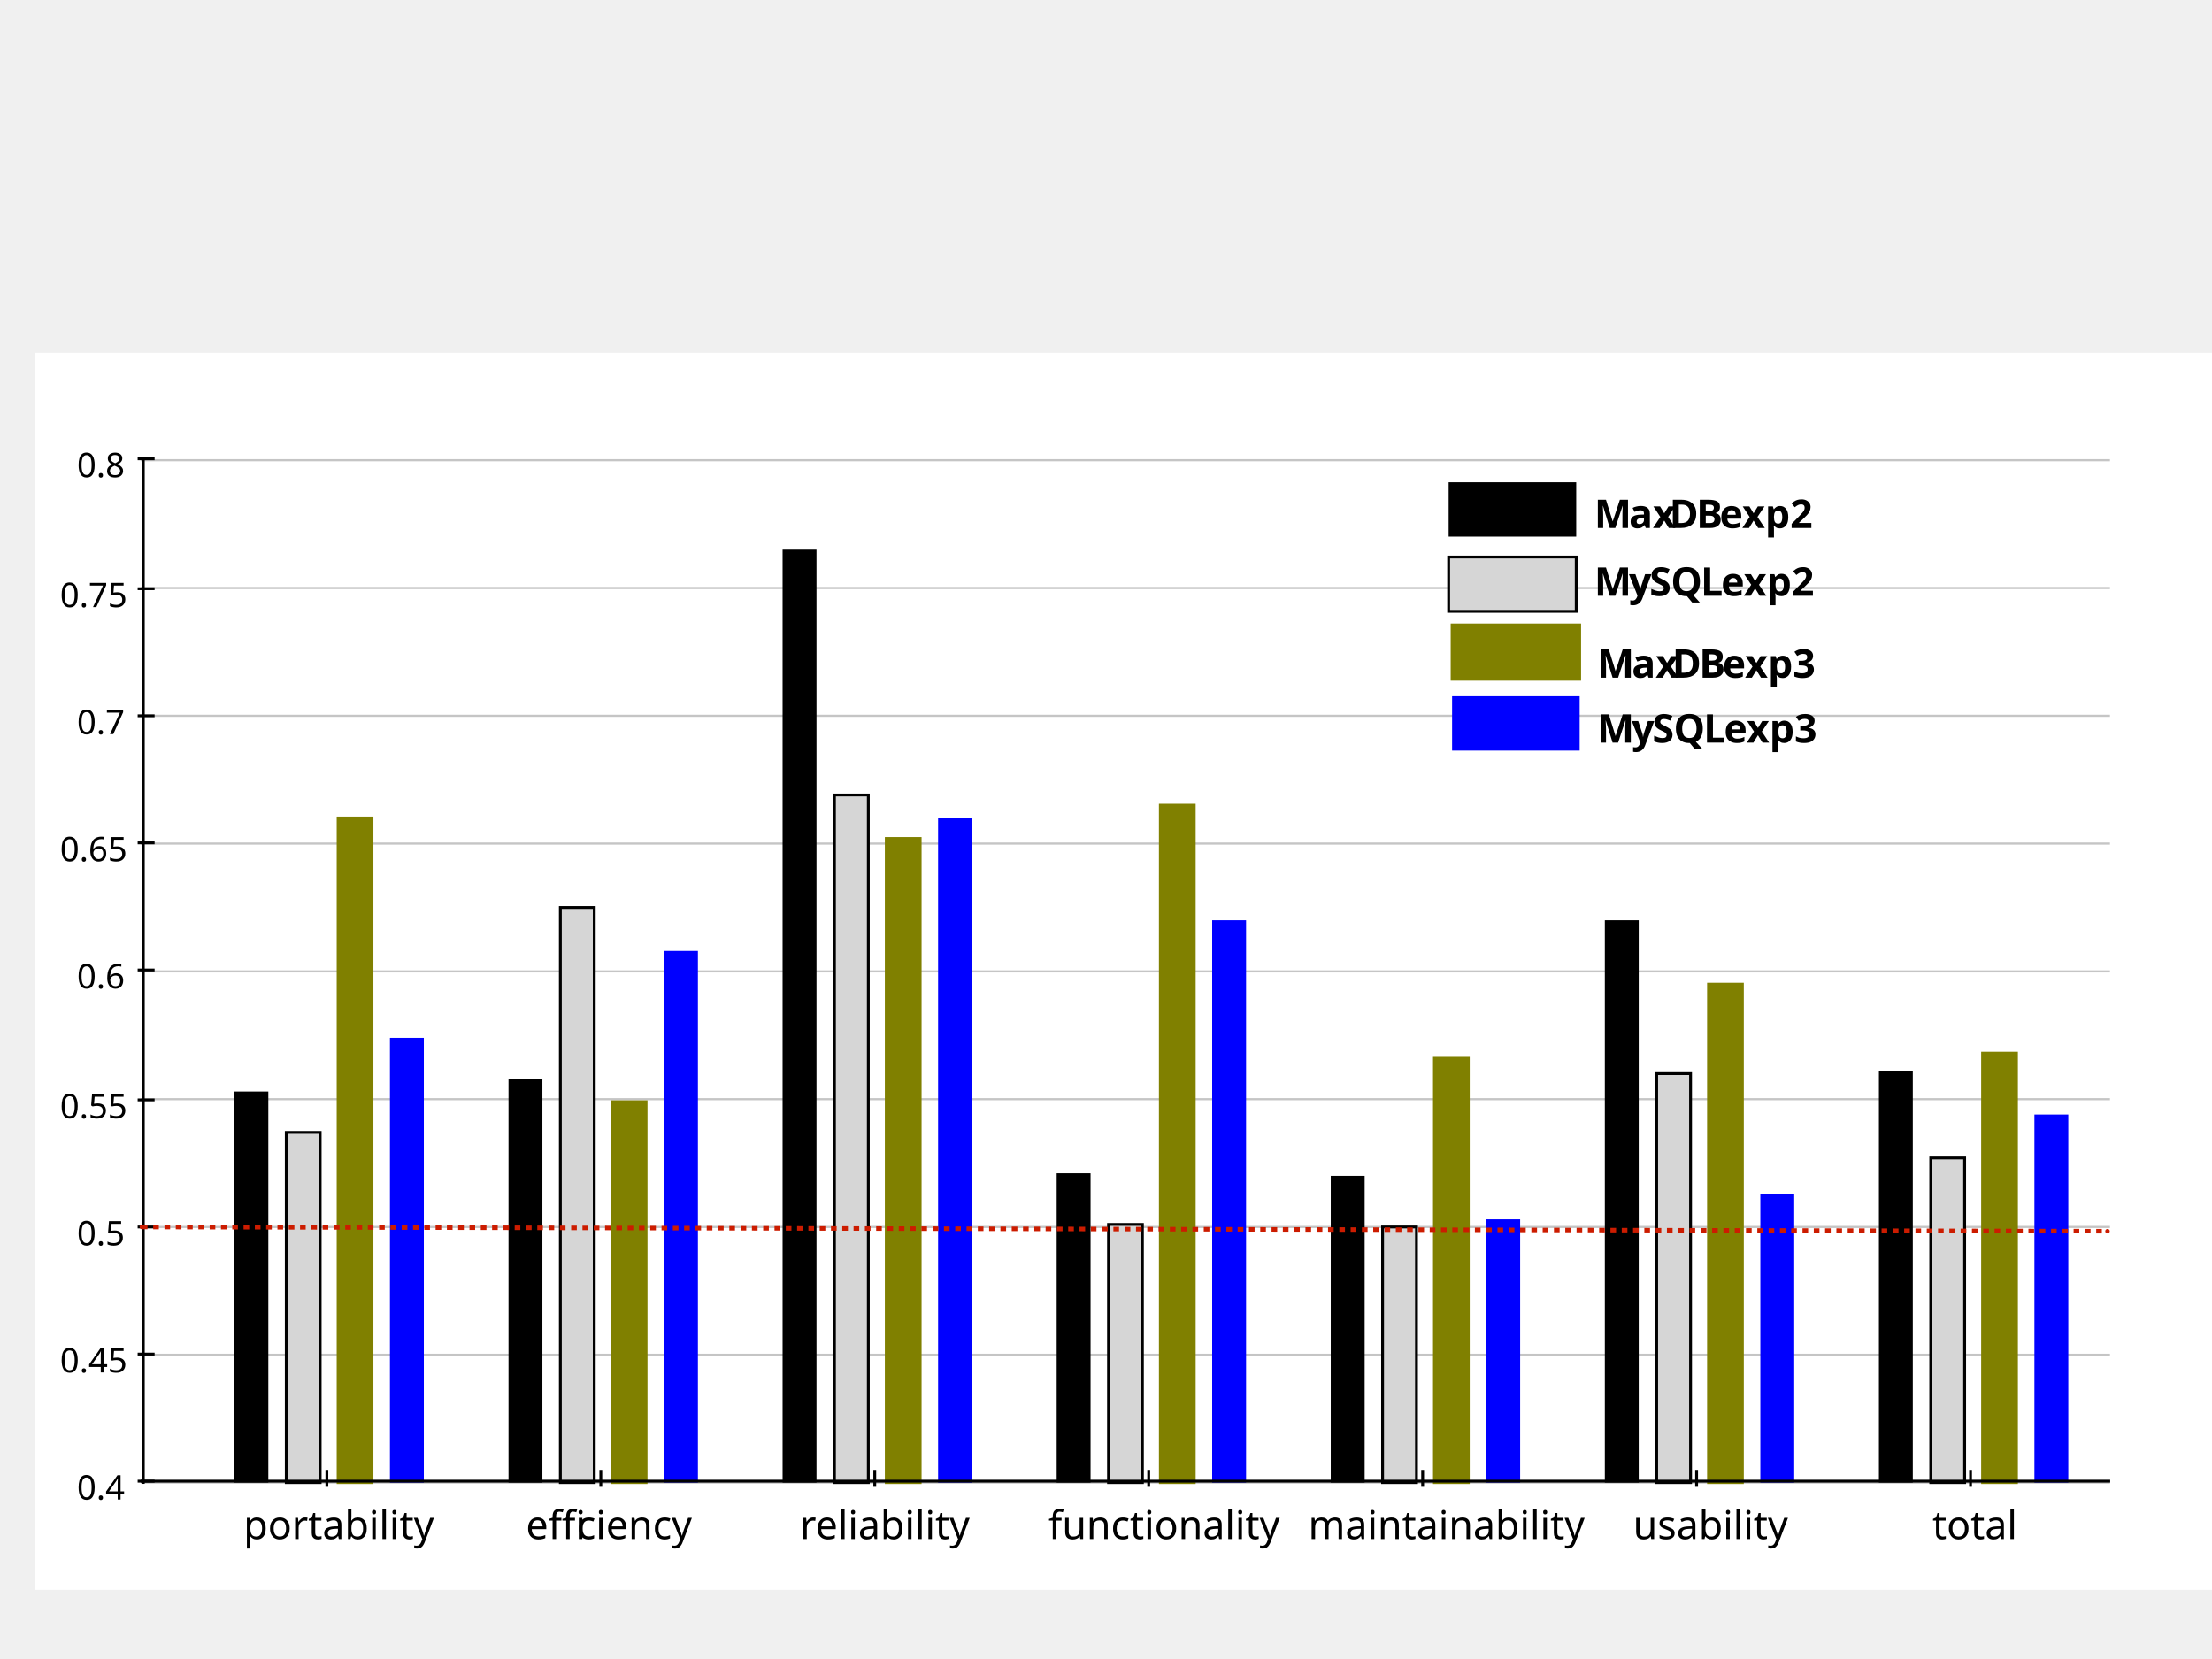
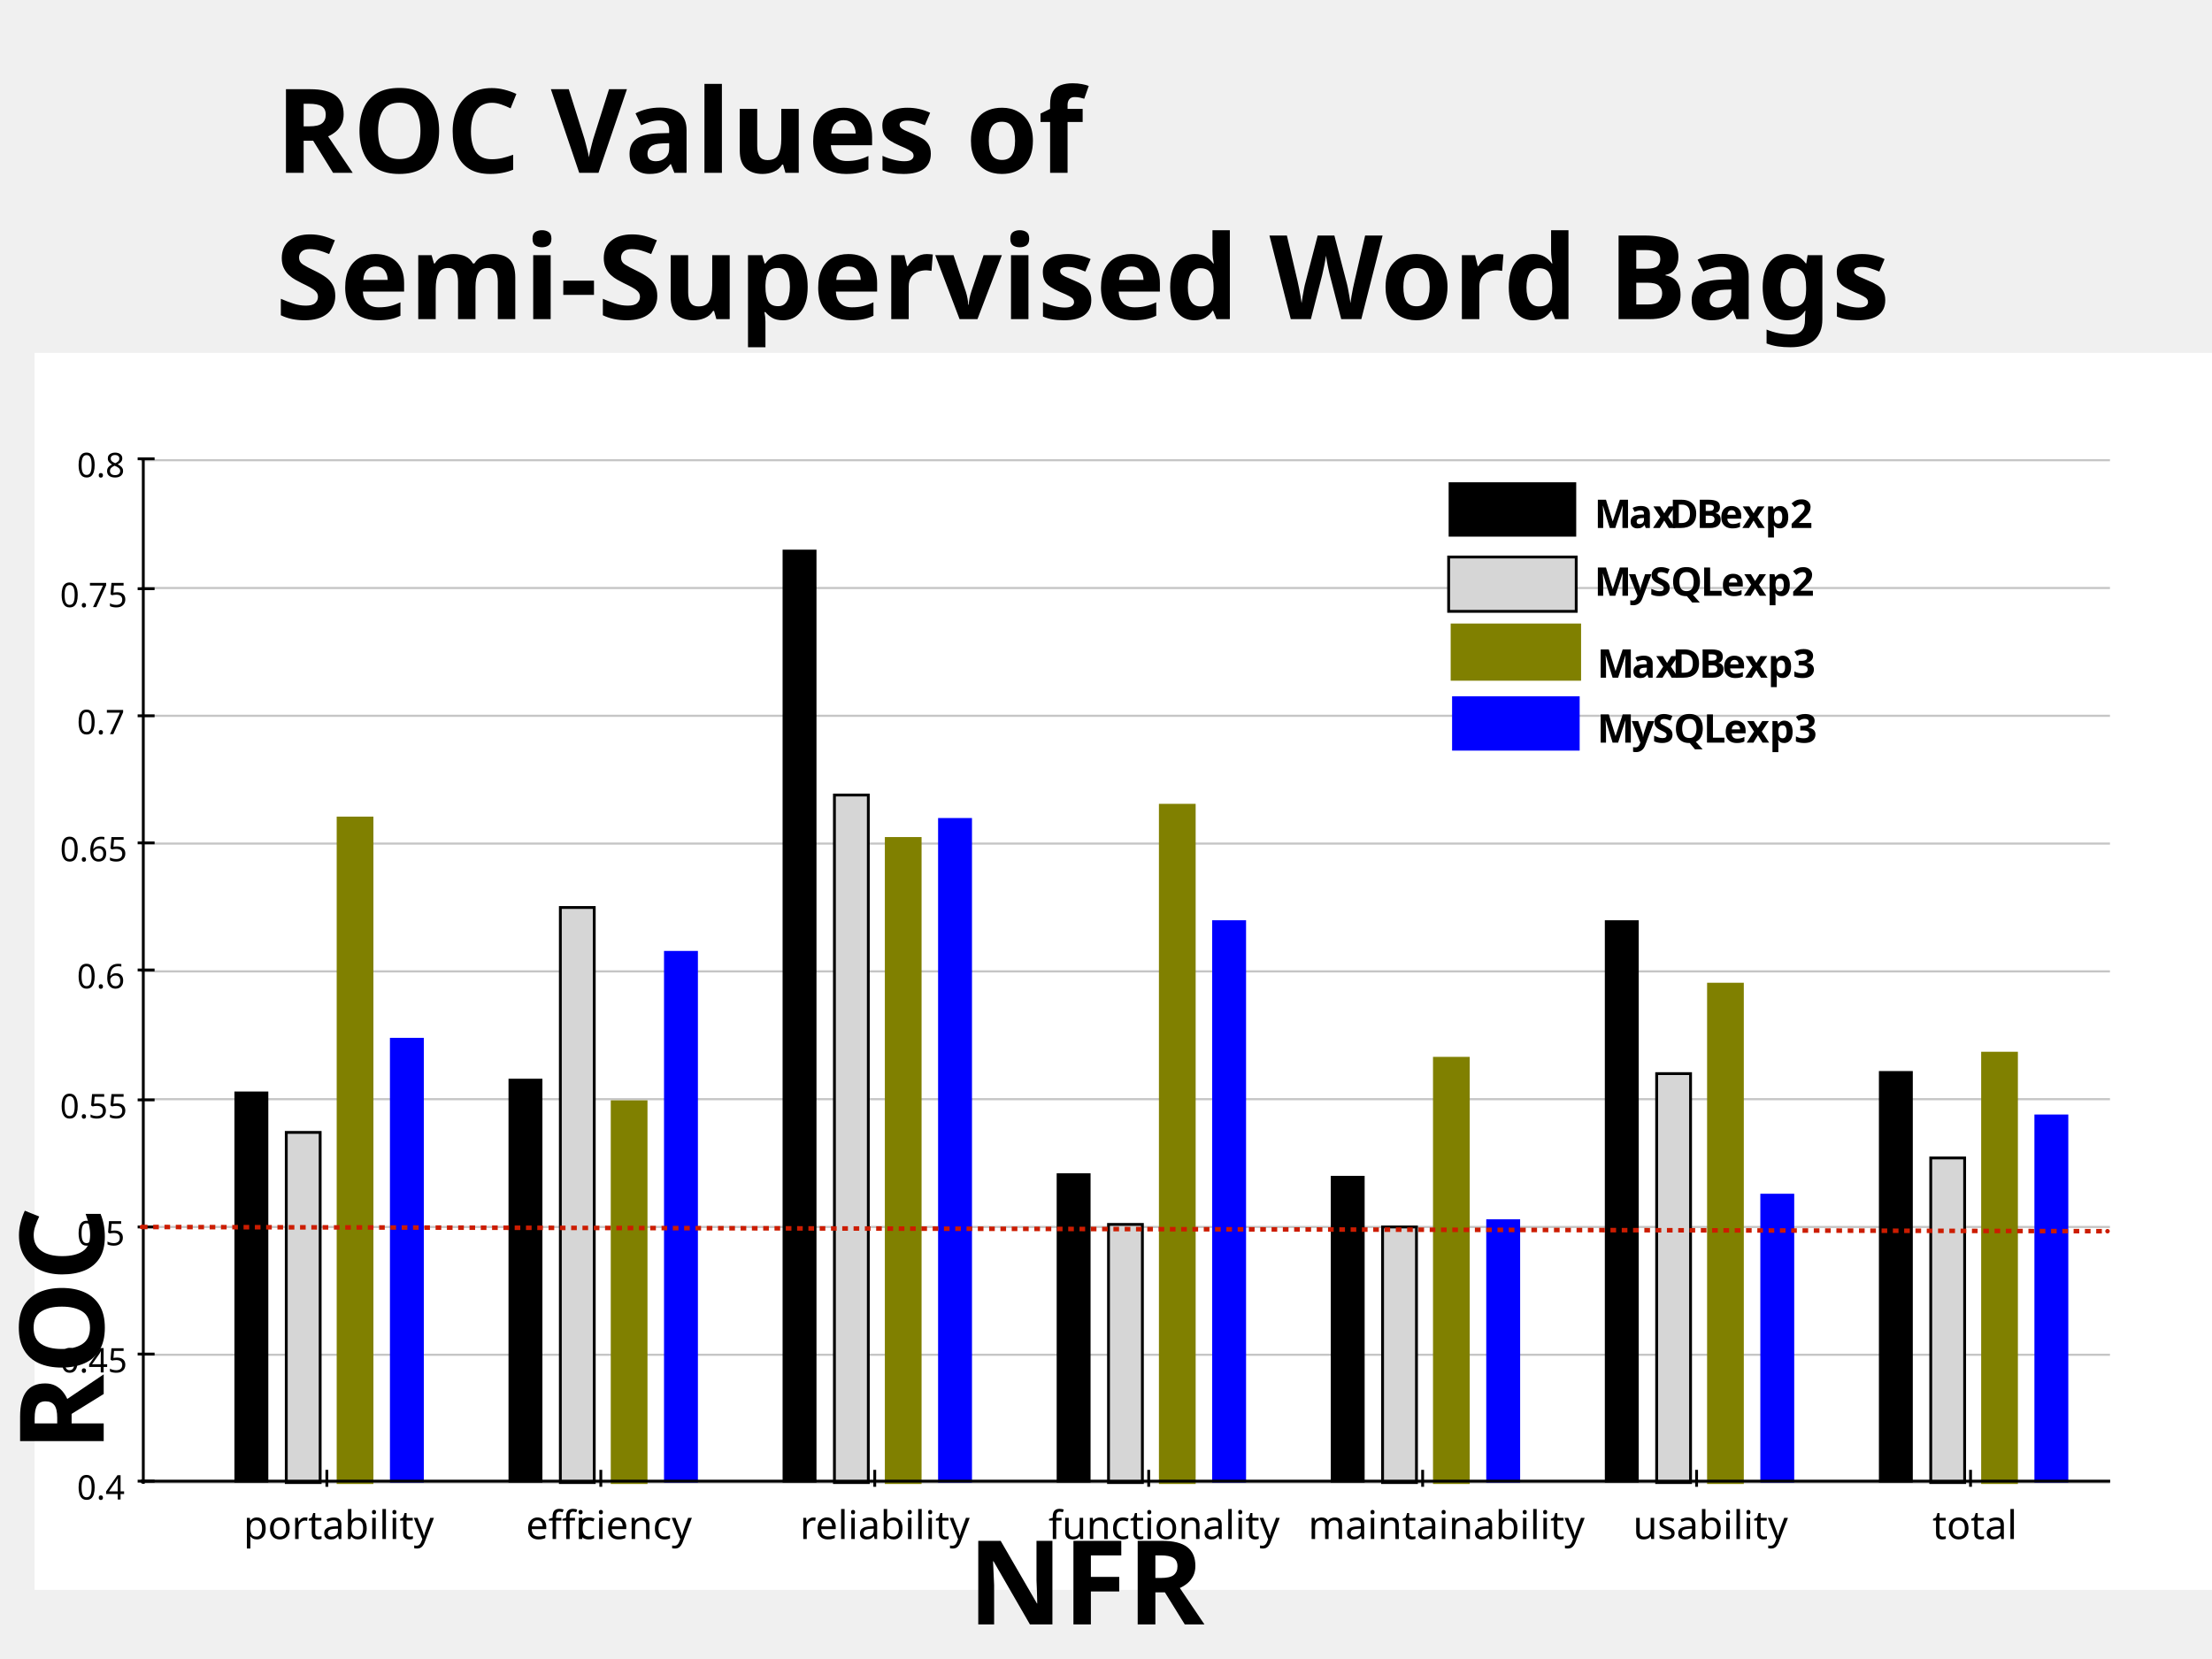
<svg xmlns="http://www.w3.org/2000/svg" width="453.543" height="340.157" id="svg2" version="1.0">
  <defs id="defs4" />
  <g id="layer1" transform="translate(4.149475e-6,-698.0315)">
    <g transform="matrix(0.5790618,0,0,-0.5790618,7.08661,1024.016)" id="g14">
      <path d="M 0,0 771,0 771,438 0,438 0,0 z" style="fill:#ffffff;fill-opacity:1;fill-rule:nonzero;stroke:none" id="path16" />
      <path d="m 734.875,38 -697.25,0 m 697.25,45.25 -697.25,0 m 697.25,45.25 -697.25,0 m 697.25,45.25 -697.25,0 m 697.25,45.25 -697.25,0 m 697.25,45.25 -697.25,0 m 697.25,45.25 -697.25,0 m 697.25,45.25 -697.25,0 m 697.25,45.25 -697.25,0" style="fill:none;stroke:#c5c5c5;stroke-width:0.75;stroke-linecap:butt;stroke-linejoin:miter;stroke-miterlimit:10;stroke-opacity:1;stroke-dasharray:none" id="path18" />
      <path d="m 70.771,38 12,0 0,138.465 -12,0 0,-138.465 z" style="fill:#000000;fill-opacity:1;fill-rule:nonzero;stroke:none" id="path20" />
      <path d="m 167.819,38 12,0 0,142.99 -12,0 0,-142.99 z" style="fill:#000000;fill-opacity:1;fill-rule:nonzero;stroke:none" id="path22" />
      <path d="m 264.867,38 12,0 0,330.325 -12,0 0,-330.325 z" style="fill:#000000;fill-opacity:1;fill-rule:nonzero;stroke:none" id="path24" />
      <path d="m 361.914,38 12,0 0,109.505 -12,0 0,-109.505 z" style="fill:#000000;fill-opacity:1;fill-rule:nonzero;stroke:none" id="path26" />
      <path d="m 458.962,38 12,0 0,108.6 -12,0 0,-108.6 z" style="fill:#000000;fill-opacity:1;fill-rule:nonzero;stroke:none" id="path28" />
      <path d="m 556.01,38 12,0 0,199.1 -12,0 0,-199.1 z" style="fill:#000000;fill-opacity:1;fill-rule:nonzero;stroke:none" id="path30" />
      <path d="m 653.057,38 12,0 0,145.705 -12,0 0,-145.705 z" style="fill:#000000;fill-opacity:1;fill-rule:nonzero;stroke:none" id="path32" />
      <path d="m 89.125,38 12,0 0,123.985 -12,0 0,-123.985 z" style="fill:#d6d6d6;fill-opacity:1;fill-rule:nonzero;stroke:#000000" id="path34" />
      <path d="m 186.173,38 12,0 0,203.625 -12,0 0,-203.625 z" style="fill:#d6d6d6;fill-opacity:1;fill-rule:nonzero;stroke:#000000" id="path36" />
      <path d="m 283.22,38 12,0 0,243.445 -12,0 0,-243.445 z" style="fill:#d6d6d6;fill-opacity:1;fill-rule:nonzero;stroke:#000000" id="path38" />
      <path d="m 380.268,38 12,0 0,91.405 -12,0 0,-91.405 z" style="fill:#d6d6d6;fill-opacity:1;fill-rule:nonzero;stroke:#000000" id="path40" />
      <path d="m 477.315,38 12,0 0,90.5 -12,0 0,-90.5 z" style="fill:#d6d6d6;fill-opacity:1;fill-rule:nonzero;stroke:#000000" id="path42" />
      <path d="m 574.363,38 12,0 0,144.8 -12,0 0,-144.8 z" style="fill:#d6d6d6;fill-opacity:1;fill-rule:nonzero;stroke:#000000" id="path44" />
      <path d="m 671.411,38 12,0 0,114.935 -12,0 0,-114.935 z" style="fill:#d6d6d6;fill-opacity:1;fill-rule:nonzero;stroke:#000000" id="path46" />
      <path d="m 107.48,38 12,0 0,235.3 -12,0 0,-235.3 z" style="fill:#808000;fill-opacity:1;fill-rule:nonzero;stroke:#808000" id="path48" />
      <path d="m 204.527,38 12,0 0,134.845 -12,0 0,-134.845 z" style="fill:#808000;fill-opacity:1;fill-rule:nonzero;stroke:#808000" id="path50" />
      <path d="m 301.575,38 12,0 0,228.06 -12,0 0,-228.06 z" style="fill:#808000;fill-opacity:1;fill-rule:nonzero;stroke:#808000" id="path52" />
      <path d="m 398.623,38 12,0 0,239.825 -12,0 0,-239.825 z" style="fill:#808000;fill-opacity:1;fill-rule:nonzero;stroke:#808000" id="path54" />
      <path d="m 495.67,38 12,0 0,150.23 -12,0 0,-150.23 z" style="fill:#808000;fill-opacity:1;fill-rule:nonzero;stroke:#808000" id="path56" />
      <path d="m 592.718,38 12,0 0,176.475 -12,0 0,-176.475 z" style="fill:#808000;fill-opacity:1;fill-rule:nonzero;stroke:#808000" id="path58" />
      <path d="m 689.765,38 12,0 0,152.04 -12,0 0,-152.04 z" style="fill:#808000;fill-opacity:1;fill-rule:nonzero;stroke:#808000" id="path60" />
      <path d="m 125.833,38 12,0 0,157.47 -12,0 0,-157.47 z" style="fill:#0000ff;fill-opacity:1;fill-rule:nonzero;stroke:none" id="path62" />
      <path d="m 222.881,38 12,0 0,188.24 -12,0 0,-188.24 z" style="fill:#0000ff;fill-opacity:1;fill-rule:nonzero;stroke:none" id="path64" />
      <path d="m 319.928,38 12,0 0,235.3 -12,0 0,-235.3 z" style="fill:#0000ff;fill-opacity:1;fill-rule:nonzero;stroke:none" id="path66" />
      <path d="m 416.976,38 12,0 0,199.1 -12,0 0,-199.1 z" style="fill:#0000ff;fill-opacity:1;fill-rule:nonzero;stroke:none" id="path68" />
      <path d="m 514.024,38 12,0 0,93.215 -12,0 0,-93.215 z" style="fill:#0000ff;fill-opacity:1;fill-rule:nonzero;stroke:none" id="path70" />
      <path d="m 611.071,38 12,0 0,102.265 -12,0 0,-102.265 z" style="fill:#0000ff;fill-opacity:1;fill-rule:nonzero;stroke:none" id="path72" />
      <path d="m 708.119,38 12,0 0,130.32 -12,0 0,-130.32 z" style="fill:#0000ff;fill-opacity:1;fill-rule:nonzero;stroke:none" id="path74" />
      <path d="m 500.705,392.183 45.172,0 0,-19.243 -45.172,0 0,19.243 z" style="fill:#000000;fill-opacity:1;fill-rule:nonzero;stroke:none" id="path76" />
      <path d="m 501.926,316.415 45.172,0 0,-19.242 -45.172,0 0,19.242 z" style="fill:#0000ff;fill-opacity:1;fill-rule:nonzero;stroke:none" id="path78" />
      <path d="m 500.705,365.725 45.172,0 0,-19.243 -45.172,0 0,19.243 z" style="fill:#d6d6d6;fill-opacity:1;fill-rule:nonzero;stroke:#000000" id="path80" />
      <path d="m 501.926,341.67 45.172,0 0,-19.242 -45.172,0 0,19.242 z" style="fill:#cbcbcb;fill-opacity:1;fill-rule:nonzero;stroke:none" id="path82" />
      <path d="m 501.926,341.67 45.172,0 0,-19.242 -45.172,0 0,19.242 z" style="fill:#808000;fill-opacity:1;fill-rule:nonzero;stroke:#808000" id="path84" />
      <path d="m 37.55,38.5 697.4,0 m -631.45,4 0,-6 m 97,6 0,-6 m 97,6 0,-6 m 97,6 0,-6 m 97,6 0,-6 m 97,6 0,-6 m 97,6 0,-6" style="fill:none;stroke:#000000;stroke-width:1;stroke-linecap:butt;stroke-linejoin:miter;stroke-miterlimit:10;stroke-opacity:1;stroke-dasharray:none" id="path86" />
      <path d="m 38.5,37.55 0,362.9 m 4,-361.95 -6,0 m 6,45 -6,0 m 6,45 -6,0 m 6,45 -6,0 m 6,46 -6,0 m 6,45 -6,0 m 6,45 -6,0 m 6,45 -6,0 m 6,46 -6,0" style="fill:none;stroke:#000000;stroke-width:1;stroke-linecap:butt;stroke-linejoin:miter;stroke-miterlimit:10;stroke-opacity:1;stroke-dasharray:none" id="path88" />
      <text transform="matrix(1,0,0,-1,74,18)" id="text90">
        <tspan style="font-size:14px;font-variant:normal;font-weight:normal;writing-mode:lr-tb;fill:#000000;fill-opacity:1;fill-rule:nonzero;stroke:none;font-family:GillSans;-inkscape-font-specification:GillSans" x="0 7.099 14.927 20.57 25.332 31.409 38.508 41.674 44.839 48.005 52.766" y="0" id="tspan92">portability</tspan>
      </text>
      <text transform="matrix(1,0,0,-1,174,18)" id="text94">
        <tspan style="font-size:14px;font-variant:normal;font-weight:normal;writing-mode:lr-tb;fill:#000000;fill-opacity:1;fill-rule:nonzero;stroke:none;font-family:GillSans;-inkscape-font-specification:GillSans" x="0 6.971 10.735" y="0" id="tspan96">efﬁ</tspan>
      </text>
      <text transform="matrix(1,0,0,-1,192,18)" id="text98">
        <tspan style="font-size:14px;font-variant:normal;font-weight:normal;writing-mode:lr-tb;fill:#000000;fill-opacity:1;fill-rule:nonzero;stroke:none;font-family:GillSans;-inkscape-font-specification:GillSans" x="0 6.104 9.142 15.82 22.792 28.896" y="0" id="tspan100">ciency</tspan>
      </text>
      <text transform="matrix(1,0,0,-1,271,18)" id="text102">
        <tspan style="font-size:14px;font-variant:normal;font-weight:normal;writing-mode:lr-tb;fill:#000000;fill-opacity:1;fill-rule:nonzero;stroke:none;font-family:GillSans;-inkscape-font-specification:GillSans" x="0 5.601 12.365 15.488 18.612 24.647 31.704 34.828 37.951 41.075 45.794" y="0" id="tspan104">reliability</tspan>
      </text>
      <text transform="matrix(1,0,0,-1,359,18)" id="text106">
        <tspan style="font-size:14px;font-variant:normal;font-weight:normal;writing-mode:lr-tb;fill:#000000;fill-opacity:1;fill-rule:nonzero;stroke:none;font-family:GillSans;-inkscape-font-specification:GillSans" x="0 3.577 10.654 17.731 23.94 28.679 31.822 39.627 46.704 52.759 55.902 59.045 63.784" y="0" id="tspan108">functionality</tspan>
      </text>
      <text transform="matrix(1,0,0,-1,451,18)" id="text110">
        <tspan style="font-size:14px;font-variant:normal;font-weight:normal;writing-mode:lr-tb;fill:#000000;fill-opacity:1;fill-rule:nonzero;stroke:none;font-family:GillSans;-inkscape-font-specification:GillSans" x="0 10.826 16.836 19.935 26.967 31.661 37.671 40.769 47.802 53.812 60.844 63.942 67.04 70.139 74.833" y="0" id="tspan112">maintainability</tspan>
      </text>
      <text transform="matrix(1,0,0,-1,566,18)" id="text114">
        <tspan style="font-size:14px;font-variant:normal;font-weight:normal;writing-mode:lr-tb;fill:#000000;fill-opacity:1;fill-rule:nonzero;stroke:none;font-family:GillSans;-inkscape-font-specification:GillSans" x="0 6.959 12.309 18.246 25.206 28.231 31.256 34.282 38.903" y="0" id="tspan116">usability</tspan>
      </text>
      <text transform="matrix(1,0,0,-1,672,18)" id="text118">
        <tspan style="font-size:14px;font-variant:normal;font-weight:normal;writing-mode:lr-tb;fill:#000000;fill-opacity:1;fill-rule:nonzero;stroke:none;font-family:GillSans;-inkscape-font-specification:GillSans" x="0 4.844 12.754 17.598 23.758" y="0" id="tspan120">total</tspan>
      </text>
      <text transform="matrix(1,0,0,-1,15,394)" id="text122">
        <tspan style="font-size:12px;font-variant:normal;font-weight:normal;writing-mode:lr-tb;fill:#000000;fill-opacity:1;fill-rule:nonzero;stroke:none;font-family:GillSans;-inkscape-font-specification:GillSans" x="0 6.124 8.875" y="0" id="tspan124">0.8</tspan>
      </text>
      <text transform="matrix(1,0,0,-1,15,32)" id="text126">
        <tspan style="font-size:12px;font-variant:normal;font-weight:normal;writing-mode:lr-tb;fill:#000000;fill-opacity:1;fill-rule:nonzero;stroke:none;font-family:GillSans;-inkscape-font-specification:GillSans" x="0 6.124 8.875" y="0" id="tspan128">0.4</tspan>
      </text>
      <text transform="matrix(1,0,0,-1,9,77)" id="text130">
        <tspan style="font-size:12px;font-variant:normal;font-weight:normal;writing-mode:lr-tb;fill:#000000;fill-opacity:1;fill-rule:nonzero;stroke:none;font-family:GillSans;-inkscape-font-specification:GillSans" x="0 6.092 8.813 14.905" y="0" id="tspan132">0.45</tspan>
      </text>
      <text transform="matrix(1,0,0,-1,15,122)" id="text134">
        <tspan style="font-size:12px;font-variant:normal;font-weight:normal;writing-mode:lr-tb;fill:#000000;fill-opacity:1;fill-rule:nonzero;stroke:none;font-family:GillSans;-inkscape-font-specification:GillSans" x="0 6.124 8.875" y="0" id="tspan136">0.5</tspan>
      </text>
      <text transform="matrix(1,0,0,-1,9,167)" id="text138">
        <tspan style="font-size:12px;font-variant:normal;font-weight:normal;writing-mode:lr-tb;fill:#000000;fill-opacity:1;fill-rule:nonzero;stroke:none;font-family:GillSans;-inkscape-font-specification:GillSans" x="0 6.092 8.813 14.905" y="0" id="tspan140">0.55</tspan>
      </text>
      <text transform="matrix(1,0,0,-1,15,213)" id="text142">
        <tspan style="font-size:12px;font-variant:normal;font-weight:normal;writing-mode:lr-tb;fill:#000000;fill-opacity:1;fill-rule:nonzero;stroke:none;font-family:GillSans;-inkscape-font-specification:GillSans" x="0 6.124 8.875" y="0" id="tspan144">0.6</tspan>
      </text>
      <text transform="matrix(1,0,0,-1,9,258)" id="text146">
        <tspan style="font-size:12px;font-variant:normal;font-weight:normal;writing-mode:lr-tb;fill:#000000;fill-opacity:1;fill-rule:nonzero;stroke:none;font-family:GillSans;-inkscape-font-specification:GillSans" x="0 6.092 8.813 14.905" y="0" id="tspan148">0.65</tspan>
      </text>
      <text transform="matrix(1,0,0,-1,15,303)" id="text150">
        <tspan style="font-size:12px;font-variant:normal;font-weight:normal;writing-mode:lr-tb;fill:#000000;fill-opacity:1;fill-rule:nonzero;stroke:none;font-family:GillSans;-inkscape-font-specification:GillSans" x="0 6.124 8.875" y="0" id="tspan152">0.7</tspan>
      </text>
      <text transform="matrix(1,0,0,-1,9,348)" id="text154">
        <tspan style="font-size:12px;font-variant:normal;font-weight:normal;writing-mode:lr-tb;fill:#000000;fill-opacity:1;fill-rule:nonzero;stroke:none;font-family:GillSans;-inkscape-font-specification:GillSans" x="0 6.092 8.813 14.905" y="0" id="tspan156">0.75</tspan>
      </text>
      <path d="m 38,128.5 696,-1.5" style="fill:none;stroke:#cc1c00;stroke-width:1.6;stroke-linecap:butt;stroke-linejoin:miter;stroke-miterlimit:10;stroke-opacity:1;stroke-dasharray:2, 2, 2, 2;stroke-dashoffset:0" id="path158" />
      <path d="m 38.566,127.934 c 0.312,0.312 0.312,0.819 0,1.131 -0.312,0.312 -0.819,0.312 -1.131,0 -0.312,-0.312 -0.312,-0.819 0,-1.131 0.312,-0.312 0.819,-0.312 1.131,0" style="fill:#cc1c00;fill-opacity:1;fill-rule:nonzero;stroke:none" id="path160" />
      <path d="m 734.566,126.435 c 0.312,0.312 0.312,0.819 0,1.131 -0.312,0.312 -0.819,0.312 -1.131,0 -0.312,-0.312 -0.312,-0.819 0,-1.131 0.312,-0.312 0.819,-0.312 1.131,0" style="fill:#cc1c00;fill-opacity:1;fill-rule:nonzero;stroke:none" id="path162" />
      <text transform="matrix(1,0,0,-1,553.2734,323)" id="text164">
        <tspan style="font-size:14px;font-variant:normal;font-weight:bold;writing-mode:lr-tb;fill:#000000;fill-opacity:1;fill-rule:nonzero;stroke:none;font-family:Candara;-inkscape-font-specification:Candara-Bold" x="0" y="0" id="tspan166">M</tspan>
      </text>
      <text transform="matrix(1,0,0,-1,565.5469,323)" id="text168">
        <tspan style="font-size:14px;font-variant:normal;font-weight:bold;writing-mode:lr-tb;fill:#000000;fill-opacity:1;fill-rule:nonzero;stroke:none;font-family:Candara;-inkscape-font-specification:Candara-Bold" x="0 6.832" y="0" id="tspan170">ax</tspan>
      </text>
      <text transform="matrix(1,0,0,-1,579.8203,323)" id="text172">
        <tspan style="font-size:14px;font-variant:normal;font-weight:bold;writing-mode:lr-tb;fill:#000000;fill-opacity:1;fill-rule:nonzero;stroke:none;font-family:Candara;-inkscape-font-specification:Candara-Bold" x="0" y="0" id="tspan174">D</tspan>
      </text>
      <text transform="matrix(1,0,0,-1,589.3672,323)" id="text176">
        <tspan style="font-size:14px;font-variant:normal;font-weight:bold;writing-mode:lr-tb;fill:#000000;fill-opacity:1;fill-rule:nonzero;stroke:none;font-family:Candara;-inkscape-font-specification:Candara-Bold" x="0" y="0" id="tspan178">B</tspan>
      </text>
      <text transform="matrix(1,0,0,-1,597.6406,323)" id="text180">
        <tspan style="font-size:14px;font-variant:normal;font-weight:bold;writing-mode:lr-tb;fill:#000000;fill-opacity:1;fill-rule:nonzero;stroke:none;font-family:Candara;-inkscape-font-specification:Candara-Bold" x="0 3.067 10.265 17.504 25.374" y="0" id="tspan182">exp3</tspan>
      </text>
      <text transform="matrix(1,0,0,-1,553.2734,300)" id="text184">
        <tspan style="font-size:14px;font-variant:normal;font-weight:bold;writing-mode:lr-tb;fill:#000000;fill-opacity:1;fill-rule:nonzero;stroke:none;font-family:Candara;-inkscape-font-specification:Candara-Bold" x="0" y="0" id="tspan186">M</tspan>
      </text>
      <text transform="matrix(1,0,0,-1,565.5469,300)" id="text188">
        <tspan style="font-size:14px;font-variant:normal;font-weight:bold;writing-mode:lr-tb;fill:#000000;fill-opacity:1;fill-rule:nonzero;stroke:none;font-family:Candara;-inkscape-font-specification:Candara-Bold" x="0" y="0" id="tspan190">y</tspan>
      </text>
      <text transform="matrix(1,0,0,-1,572.8203,300)" id="text192">
        <tspan style="font-size:14px;font-variant:normal;font-weight:bold;writing-mode:lr-tb;fill:#000000;fill-opacity:1;fill-rule:nonzero;stroke:none;font-family:Candara;-inkscape-font-specification:Candara-Bold" x="0" y="0" id="tspan194">S</tspan>
      </text>
      <text transform="matrix(1,0,0,-1,580.3672,300)" id="text196">
        <tspan style="font-size:14px;font-variant:normal;font-weight:bold;writing-mode:lr-tb;fill:#000000;fill-opacity:1;fill-rule:nonzero;stroke:none;font-family:Candara;-inkscape-font-specification:Candara-Bold" x="0" y="0" id="tspan198">Q</tspan>
      </text>
      <text transform="matrix(1,0,0,-1,590.9141,300)" id="text200">
        <tspan style="font-size:14px;font-variant:normal;font-weight:bold;writing-mode:lr-tb;fill:#000000;fill-opacity:1;fill-rule:nonzero;stroke:none;font-family:Candara;-inkscape-font-specification:Candara-Bold" x="0" y="0" id="tspan202">L</tspan>
      </text>
      <text transform="matrix(1,0,0,-1,598.1875,300)" id="text204">
        <tspan style="font-size:14px;font-variant:normal;font-weight:bold;writing-mode:lr-tb;fill:#000000;fill-opacity:1;fill-rule:nonzero;stroke:none;font-family:Candara;-inkscape-font-specification:Candara-Bold" x="0 3.067 10.265 17.504 25.374" y="0" id="tspan206">exp3</tspan>
      </text>
      <text transform="matrix(1,0,0,-1,552.2734,376)" id="text208">
        <tspan style="font-size:14px;font-variant:normal;font-weight:bold;writing-mode:lr-tb;fill:#000000;fill-opacity:1;fill-rule:nonzero;stroke:none;font-family:Candara;-inkscape-font-specification:Candara-Bold" x="0" y="0" id="tspan210">M</tspan>
      </text>
      <text transform="matrix(1,0,0,-1,564.5469,376)" id="text212">
        <tspan style="font-size:14px;font-variant:normal;font-weight:bold;writing-mode:lr-tb;fill:#000000;fill-opacity:1;fill-rule:nonzero;stroke:none;font-family:Candara;-inkscape-font-specification:Candara-Bold" x="0 6.832" y="0" id="tspan214">ax</tspan>
      </text>
      <text transform="matrix(1,0,0,-1,578.8203,376)" id="text216">
        <tspan style="font-size:14px;font-variant:normal;font-weight:bold;writing-mode:lr-tb;fill:#000000;fill-opacity:1;fill-rule:nonzero;stroke:none;font-family:Candara;-inkscape-font-specification:Candara-Bold" x="0" y="0" id="tspan218">D</tspan>
      </text>
      <text transform="matrix(1,0,0,-1,588.3672,376)" id="text220">
        <tspan style="font-size:14px;font-variant:normal;font-weight:bold;writing-mode:lr-tb;fill:#000000;fill-opacity:1;fill-rule:nonzero;stroke:none;font-family:Candara;-inkscape-font-specification:Candara-Bold" x="0" y="0" id="tspan222">B</tspan>
      </text>
      <text transform="matrix(1,0,0,-1,596.6406,376)" id="text224">
        <tspan style="font-size:14px;font-variant:normal;font-weight:bold;writing-mode:lr-tb;fill:#000000;fill-opacity:1;fill-rule:nonzero;stroke:none;font-family:Candara;-inkscape-font-specification:Candara-Bold" x="0 3.042 10.214 17.429 25.273" y="0" id="tspan226">exp2</tspan>
      </text>
      <text transform="matrix(1,0,0,-1,552.2734,352)" id="text228">
        <tspan style="font-size:14px;font-variant:normal;font-weight:bold;writing-mode:lr-tb;fill:#000000;fill-opacity:1;fill-rule:nonzero;stroke:none;font-family:Candara;-inkscape-font-specification:Candara-Bold" x="0" y="0" id="tspan230">M</tspan>
      </text>
      <text transform="matrix(1,0,0,-1,564.5469,352)" id="text232">
        <tspan style="font-size:14px;font-variant:normal;font-weight:bold;writing-mode:lr-tb;fill:#000000;fill-opacity:1;fill-rule:nonzero;stroke:none;font-family:Candara;-inkscape-font-specification:Candara-Bold" x="0" y="0" id="tspan234">y</tspan>
      </text>
      <text transform="matrix(1,0,0,-1,571.8203,352)" id="text236">
        <tspan style="font-size:14px;font-variant:normal;font-weight:bold;writing-mode:lr-tb;fill:#000000;fill-opacity:1;fill-rule:nonzero;stroke:none;font-family:Candara;-inkscape-font-specification:Candara-Bold" x="0" y="0" id="tspan238">S</tspan>
      </text>
      <text transform="matrix(1,0,0,-1,579.3672,352)" id="text240">
        <tspan style="font-size:14px;font-variant:normal;font-weight:bold;writing-mode:lr-tb;fill:#000000;fill-opacity:1;fill-rule:nonzero;stroke:none;font-family:Candara;-inkscape-font-specification:Candara-Bold" x="0" y="0" id="tspan242">Q</tspan>
      </text>
      <text transform="matrix(1,0,0,-1,589.9141,352)" id="text244">
        <tspan style="font-size:14px;font-variant:normal;font-weight:bold;writing-mode:lr-tb;fill:#000000;fill-opacity:1;fill-rule:nonzero;stroke:none;font-family:Candara;-inkscape-font-specification:Candara-Bold" x="0" y="0" id="tspan246">L</tspan>
      </text>
      <text transform="matrix(1,0,0,-1,597.1875,352)" id="text248">
        <tspan style="font-size:14px;font-variant:normal;font-weight:bold;writing-mode:lr-tb;fill:#000000;fill-opacity:1;fill-rule:nonzero;stroke:none;font-family:Candara;-inkscape-font-specification:Candara-Bold" x="0 3.042 10.214 17.429 25.273" y="0" id="tspan250">exp2</tspan>
      </text>
    </g>
+     <text xml:space="preserve" style="font-size:24px;font-style:normal;font-weight:bold;line-height:125%;letter-spacing:0px;word-spacing:0px;fill:#000000;fill-opacity:1;stroke:none;font-family:Sans;-inkscape-font-specification:Sans Bold" x="56.477" y="733.465" id="text3107">
+       <tspan id="tspan3109" x="56.477" y="733.465">ROC Values of </tspan>
+       <tspan x="56.477" y="763.465" id="tspan3111">Semi-Supervised Word Bags</tspan>
+     </text>
+     <text xml:space="preserve" style="font-size:24px;font-style:normal;font-weight:bold;line-height:125%;letter-spacing:0px;word-spacing:0px;fill:#000000;fill-opacity:1;stroke:none;font-family:Sans;-inkscape-font-specification:Sans Bold" x="-995.669" y="21.26" id="text3113" transform="matrix(0,-1,1,0,0,0)">
+       <tspan id="tspan3115" x="-995.669" y="21.26">ROC</tspan>
+     </text>
+     <text xml:space="preserve" style="font-size:24px;font-style:normal;font-weight:bold;line-height:125%;letter-spacing:0px;word-spacing:0px;fill:#000000;fill-opacity:1;stroke:none;font-family:Sans;-inkscape-font-specification:Sans Bold" x="198.425" y="1031.102" id="text3113-8">
+       <tspan id="tspan3115-3" x="198.425" y="1031.102">NFR</tspan>
+     </text>
  </g>
</svg>
